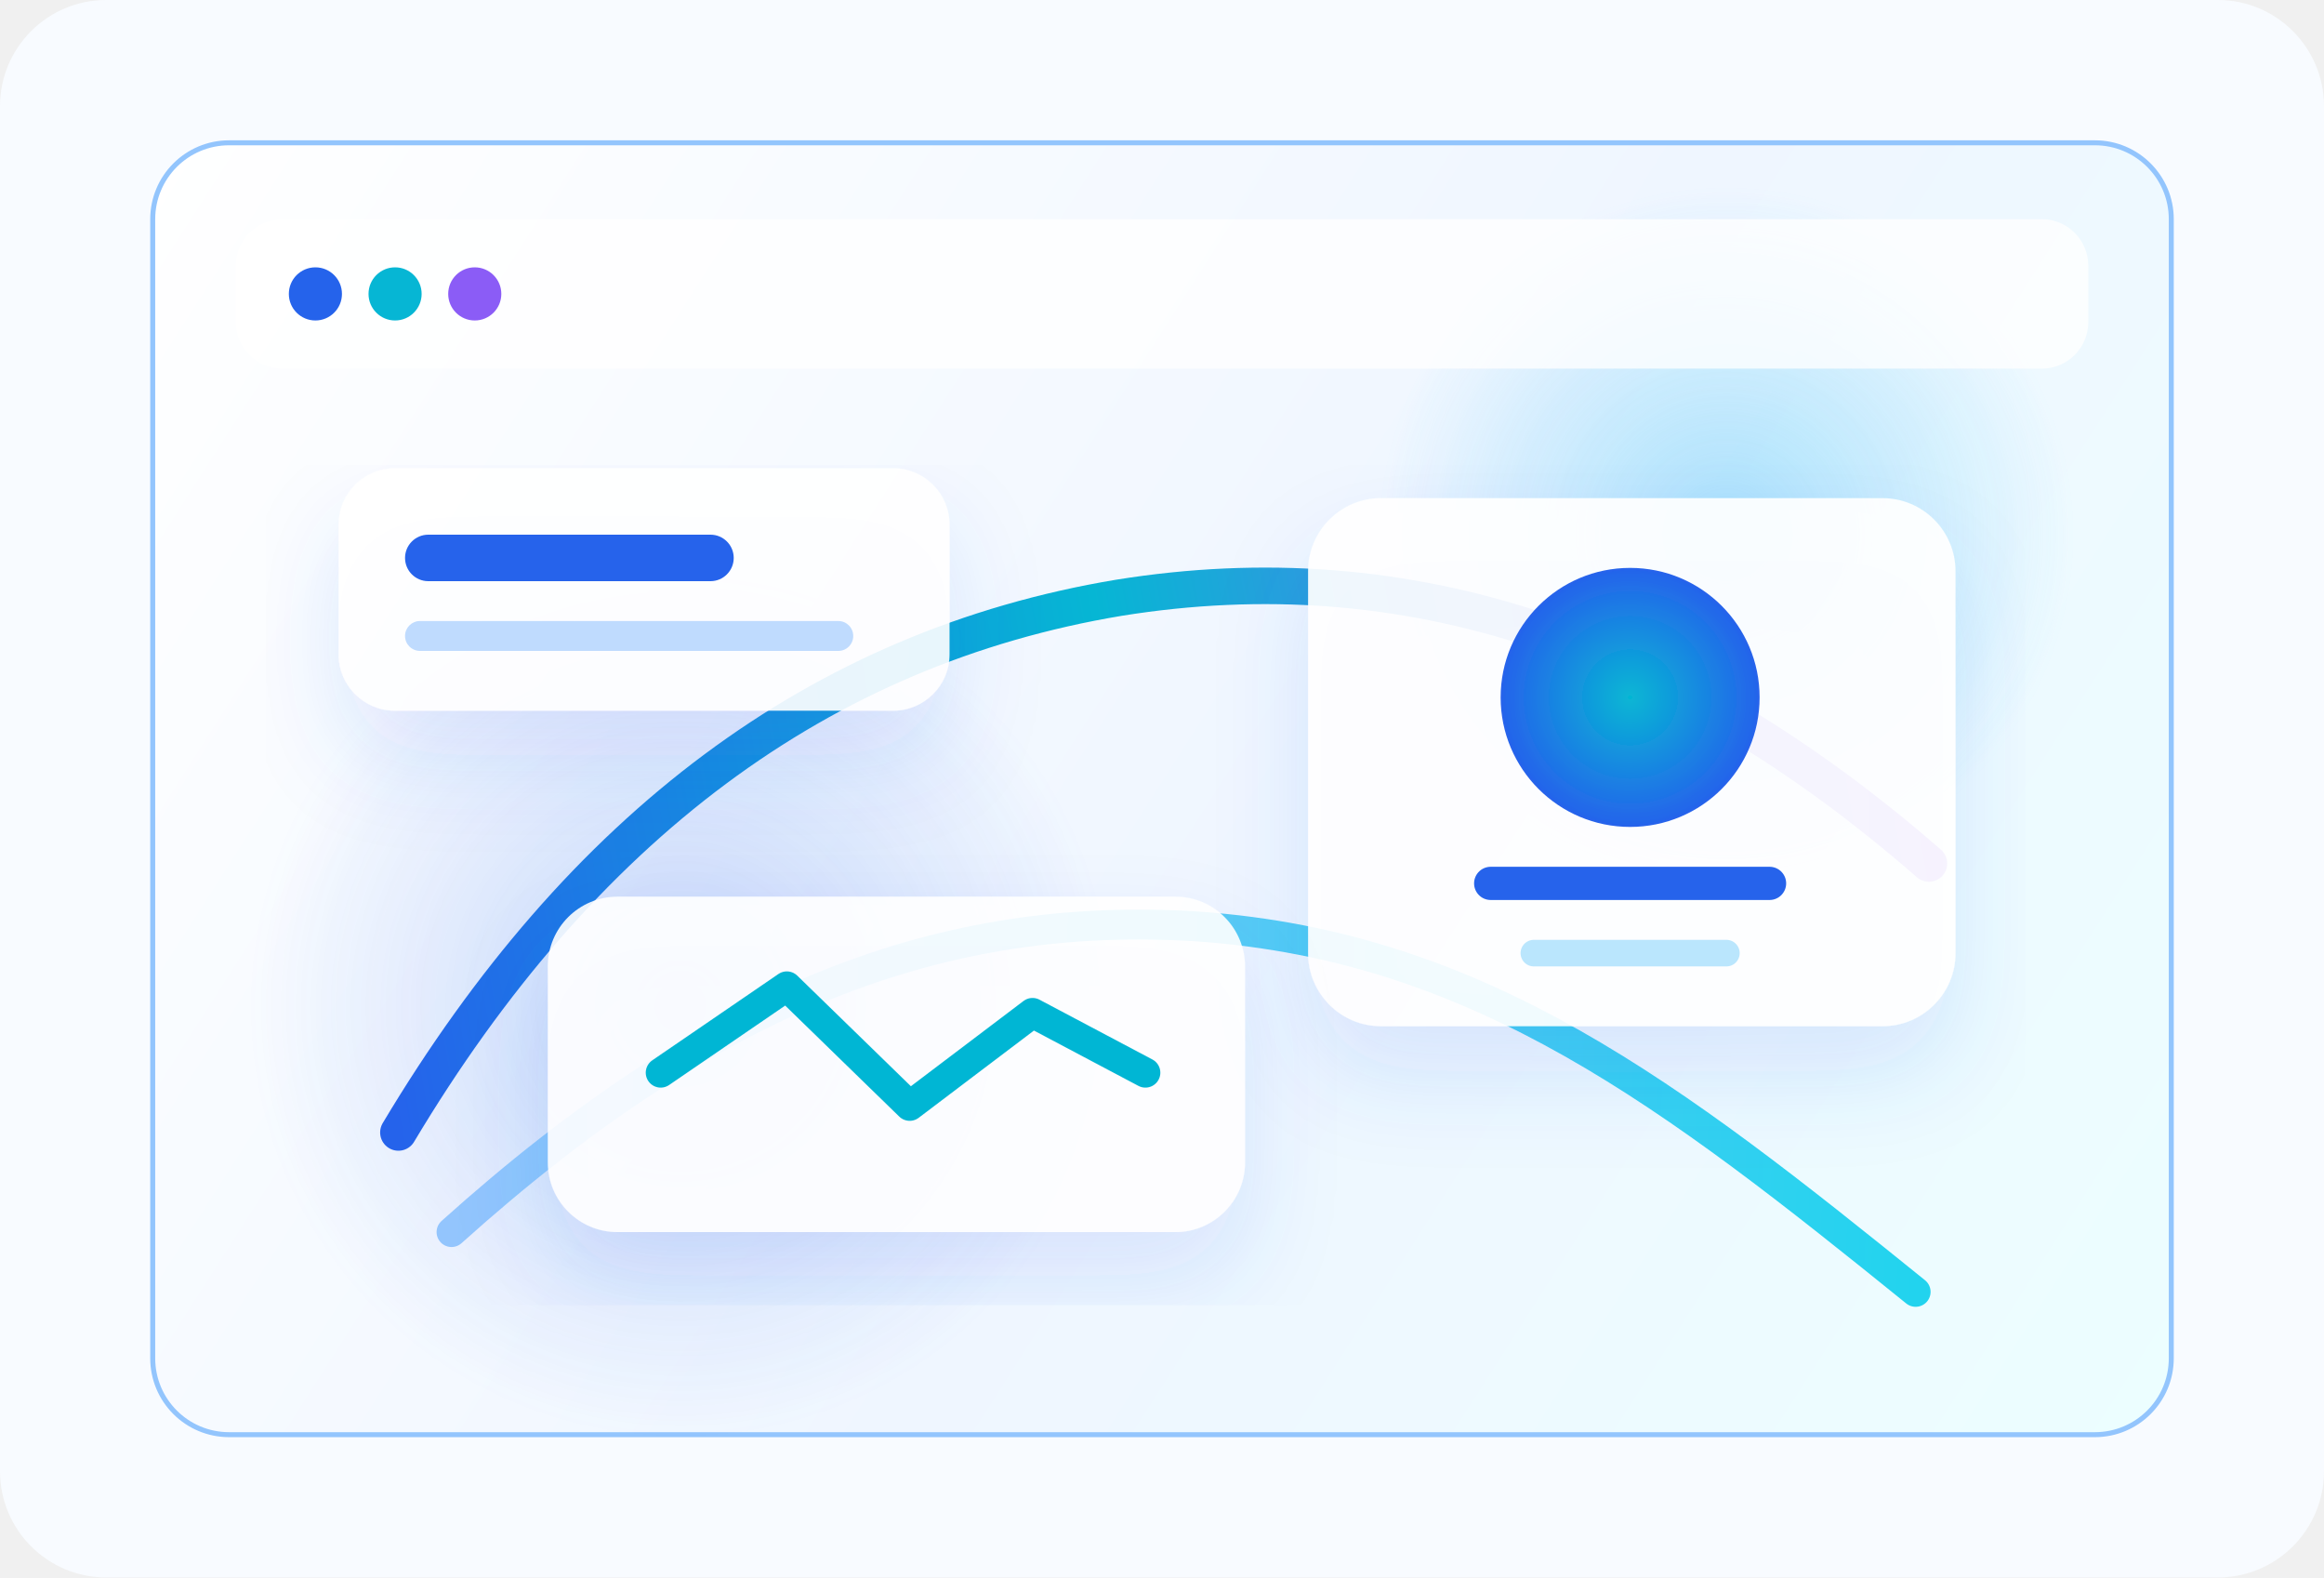
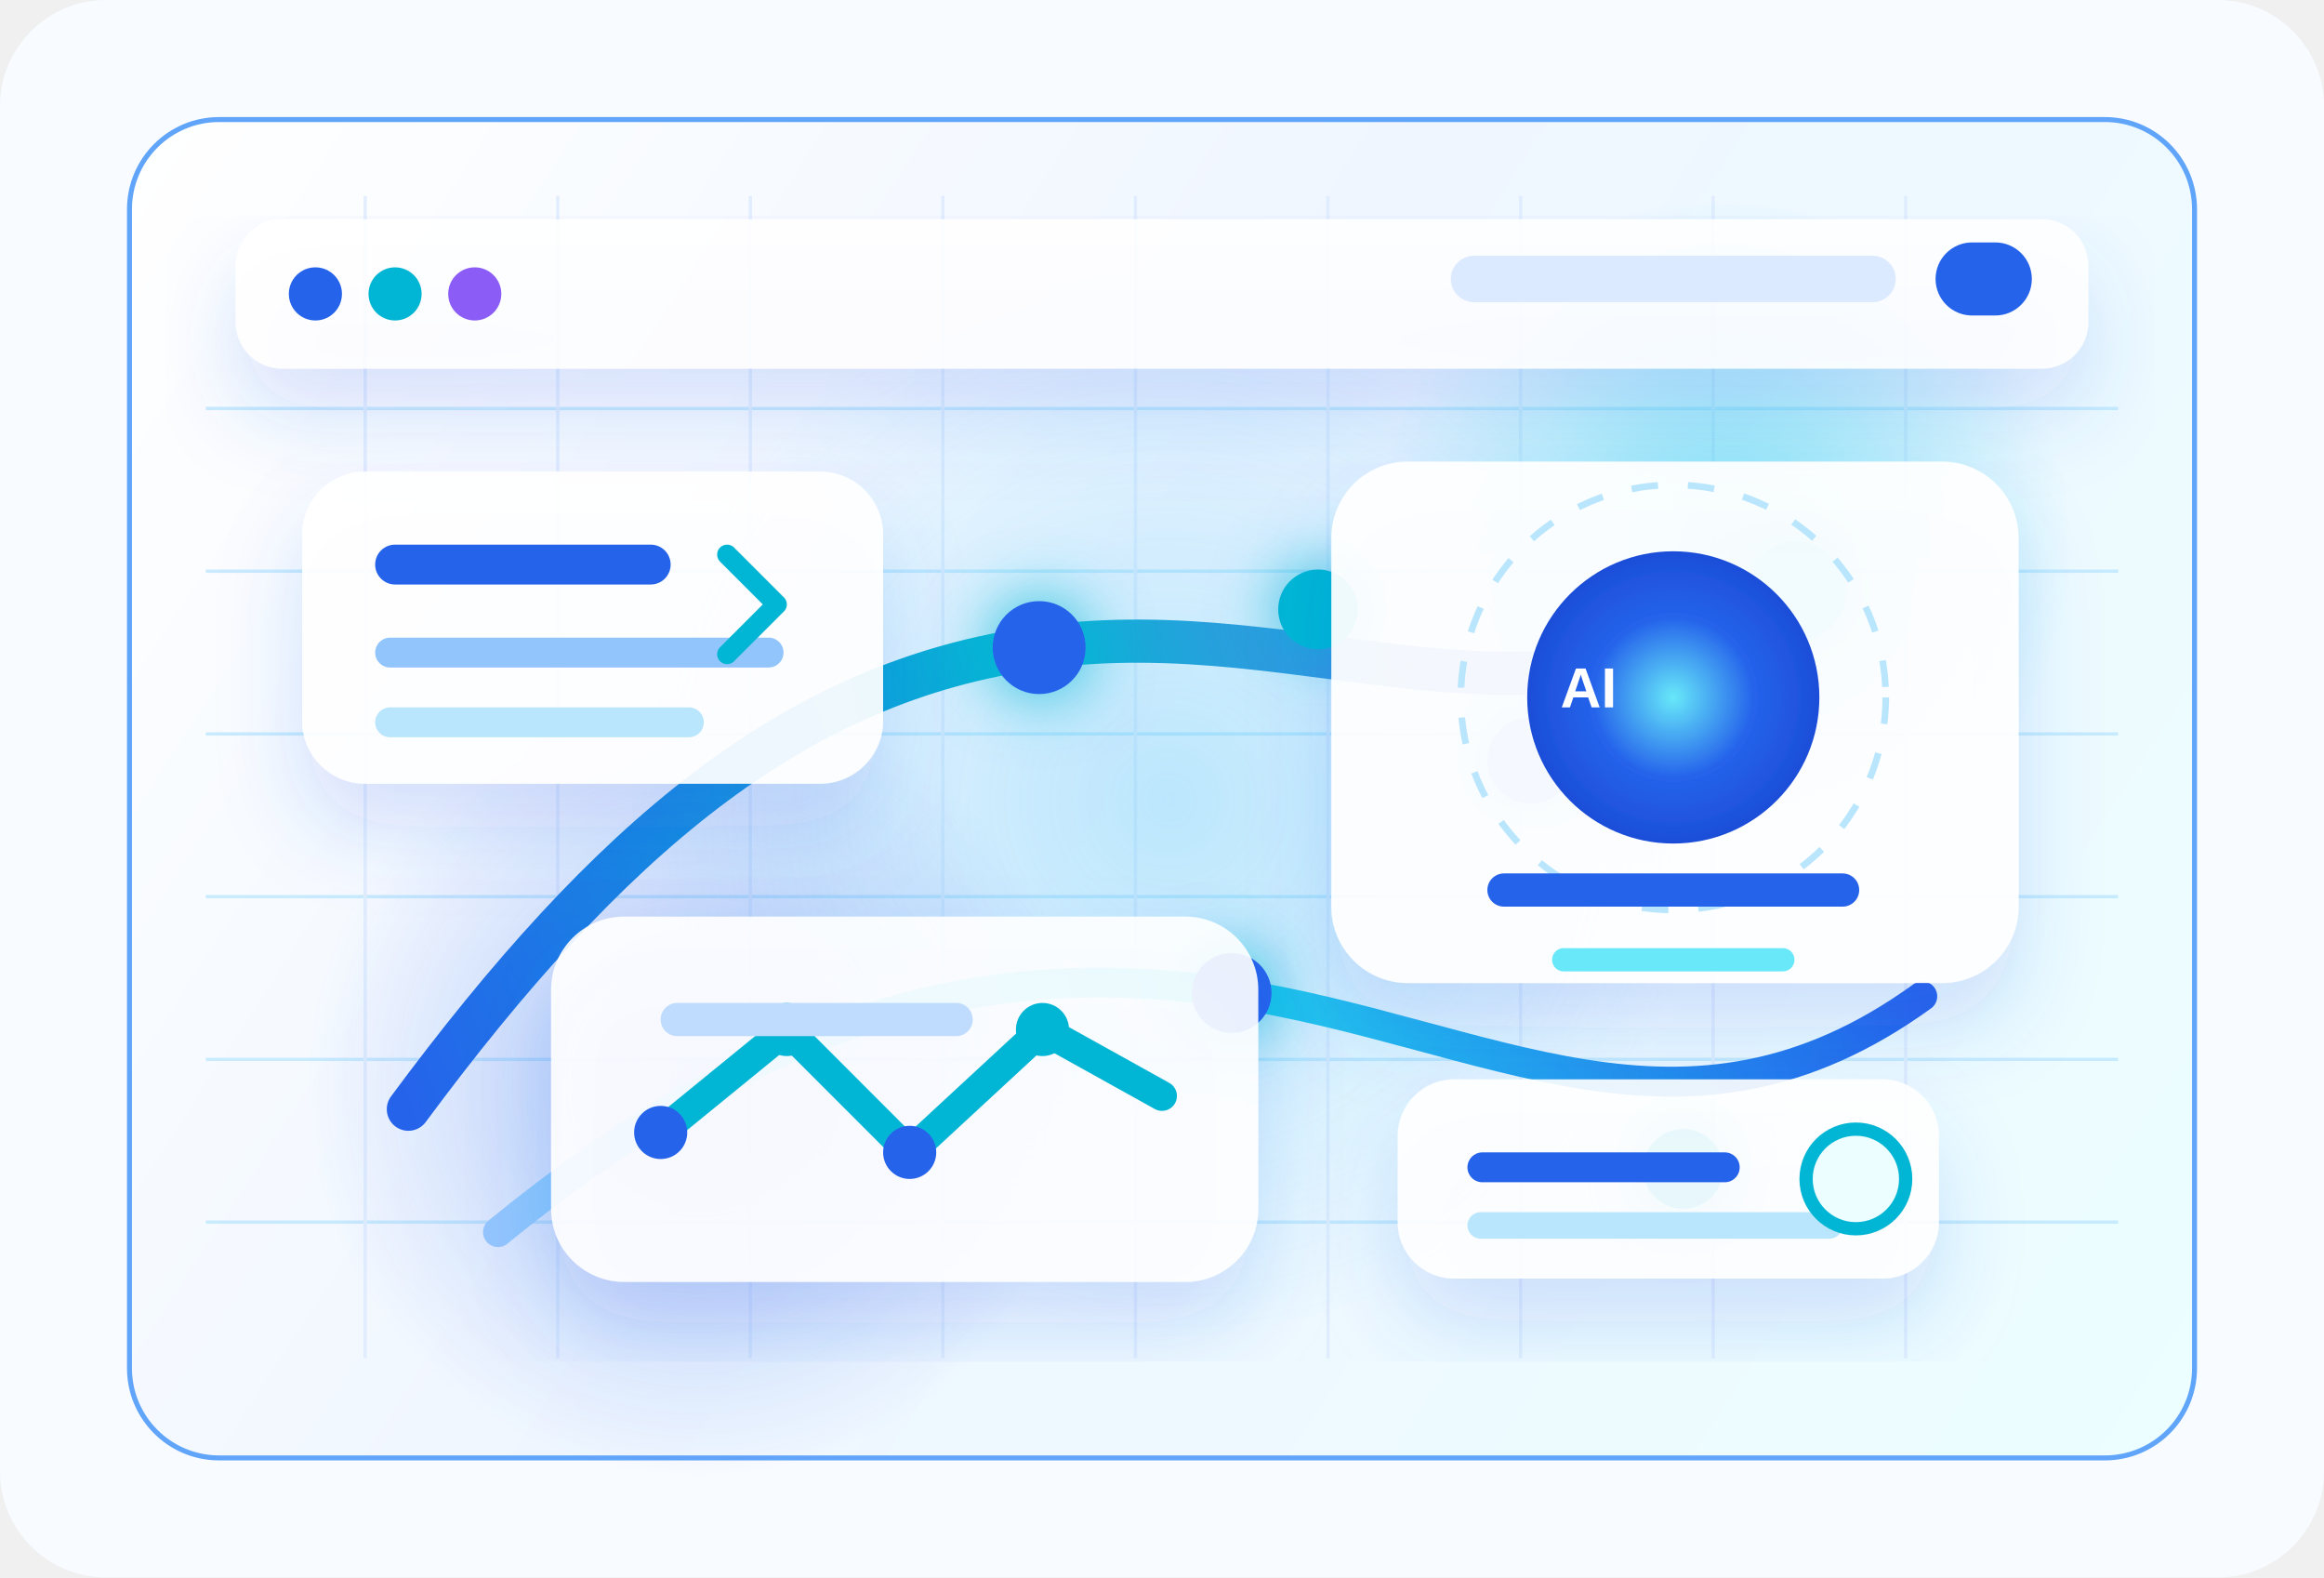
<svg xmlns="http://www.w3.org/2000/svg" width="1400" height="950" viewBox="0 0 1400 950" fill="none">
  <rect width="1400" height="950" rx="64" fill="#F8FBFF" />
-   <rect x="92" y="86" width="1216" height="778" rx="46" fill="url(#panel)" stroke="#93C5FD" stroke-width="3" />
-   <g opacity="0.7">
-     <circle cx="1040" cy="322" r="210" fill="url(#glow1)" />
-     <circle cx="410" cy="606" r="260" fill="url(#glow2)" />
+   <rect x="78" y="72" width="1244" height="806" rx="54" fill="url(#panel)" stroke="#60A5FA" stroke-width="3" />
+   <g opacity="0.75">
+     <path d="M124 246H1276M124 344H1276M124 442H1276M124 540H1276M124 638H1276M124 736H1276" stroke="#BAE6FD" stroke-width="2" />
+     <path d="M220 118V818M336 118V818M452 118V818M568 118V818M684 118V818M800 118V818M916 118V818M1032 118V818M1148 118V818" stroke="#DBEAFE" stroke-width="2" />
  </g>
-   <rect x="142" y="132" width="1116" height="90" rx="28" fill="white" fill-opacity="0.78" />
-   <circle cx="190" cy="177" r="16" fill="#2563EB" />
-   <circle cx="238" cy="177" r="16" fill="#06B6D4" />
-   <circle cx="286" cy="177" r="16" fill="#8B5CF6" />
-   <path d="M240 682C350 498 494 390 674 360C848 332 1008 386 1162 520" stroke="url(#line)" stroke-width="22" stroke-linecap="round" />
-   <path d="M272 742C430 600 568 548 722 558C892 570 1008 660 1154 778" stroke="url(#line2)" stroke-width="18" stroke-linecap="round" />
-   <g filter="url(#shadow)">
-     <rect x="204" y="282" width="368" height="146" rx="34" fill="white" fill-opacity="0.9" />
-     <rect x="244" y="322" width="198" height="28" rx="14" fill="#2563EB" />
-     <rect x="244" y="374" width="270" height="18" rx="9" fill="#BFDBFE" />
+   <circle cx="704" cy="482" r="326" fill="url(#halo)" />
+   <circle cx="1038" cy="330" r="210" fill="url(#cyanGlow)" />
+   <circle cx="420" cy="654" r="236" fill="url(#blueGlow)" />
+   <path d="M246 668C366 506 478 410 626 390C794 367 922 458 1082 356" stroke="url(#flow)" stroke-width="26" stroke-linecap="round" />
+   <path d="M300 742C452 618 586 574 742 598C898 622 1014 704 1158 600" stroke="url(#flow2)" stroke-width="18" stroke-linecap="round" />
+   <g filter="url(#glowShadow)">
+     <circle cx="626" cy="390" r="28" fill="#2563EB" />
+     <circle cx="794" cy="367" r="24" fill="#06B6D4" />
+     <circle cx="922" cy="458" r="26" fill="#60A5FA" />
+     <circle cx="1082" cy="356" r="30" fill="#22D3EE" />
+     <circle cx="742" cy="598" r="24" fill="#2563EB" />
+     <circle cx="1014" cy="704" r="24" fill="#06B6D4" />
  </g>
-   <g filter="url(#shadow)">
-     <rect x="788" y="300" width="390" height="318" rx="44" fill="white" fill-opacity="0.92" />
-     <circle cx="982" cy="420" r="78" fill="url(#orb)" />
-     <path d="M898 532H1066" stroke="#2563EB" stroke-width="20" stroke-linecap="round" />
-     <path d="M924 574H1040" stroke="#BAE6FD" stroke-width="16" stroke-linecap="round" />
+   <g filter="url(#cardShadow)">
+     <rect x="142" y="132" width="1116" height="90" rx="28" fill="white" fill-opacity="0.88" />
+     <circle cx="190" cy="177" r="16" fill="#2563EB" />
+     <circle cx="238" cy="177" r="16" fill="#06B6D4" />
+     <circle cx="286" cy="177" r="16" fill="#8B5CF6" />
+     <rect x="874" y="154" width="268" height="28" rx="14" fill="#DBEAFE" />
+     <rect x="1166" y="146" width="58" height="44" rx="22" fill="#2563EB" />
  </g>
-   <g filter="url(#shadow)">
-     <rect x="330" y="540" width="420" height="202" rx="42" fill="white" fill-opacity="0.9" />
-     <path d="M398 646L474 594L548 666L622 610L690 646" stroke="#06B6D4" stroke-width="18" stroke-linecap="round" stroke-linejoin="round" />
+   <g filter="url(#cardShadow)">
+     <rect x="182" y="284" width="350" height="188" rx="38" fill="white" fill-opacity="0.92" />
+     <rect x="226" y="328" width="178" height="24" rx="12" fill="#2563EB" />
+     <rect x="226" y="384" width="246" height="18" rx="9" fill="#93C5FD" />
+     <rect x="226" y="426" width="198" height="18" rx="9" fill="#BAE6FD" />
+     <path d="M438 334L468 364L438 394" stroke="#06B6D4" stroke-width="12" stroke-linecap="round" stroke-linejoin="round" />
+   </g>
+   <g filter="url(#cardShadow)">
+     <rect x="802" y="278" width="414" height="314" rx="46" fill="white" fill-opacity="0.93" />
+     <circle cx="1008" cy="420" r="88" fill="url(#orb)" />
+     <circle cx="1008" cy="420" r="128" stroke="#BAE6FD" stroke-width="4" stroke-dasharray="16 18" />
+     <path d="M906 536H1110" stroke="#2563EB" stroke-width="20" stroke-linecap="round" />
+     <path d="M942 578H1074" stroke="#67E8F9" stroke-width="14" stroke-linecap="round" />
+     <text x="940" y="426" fill="white" font-family="Arial, sans-serif" font-size="34" font-weight="800">AI</text>
+   </g>
+   <g filter="url(#cardShadow)">
+     <rect x="332" y="552" width="426" height="220" rx="44" fill="white" fill-opacity="0.9" />
+     <path d="M398 682L474 620L548 694L628 620L700 660" stroke="#06B6D4" stroke-width="18" stroke-linecap="round" stroke-linejoin="round" />
+     <circle cx="398" cy="682" r="16" fill="#2563EB" />
+     <circle cx="474" cy="620" r="16" fill="#06B6D4" />
+     <circle cx="548" cy="694" r="16" fill="#2563EB" />
+     <circle cx="628" cy="620" r="16" fill="#06B6D4" />
+     <rect x="398" y="604" width="188" height="20" rx="10" fill="#BFDBFE" />
+   </g>
+   <g filter="url(#cardShadow)">
+     <rect x="842" y="650" width="326" height="120" rx="34" fill="white" fill-opacity="0.9" />
+     <rect x="884" y="694" width="164" height="18" rx="9" fill="#2563EB" />
+     <rect x="884" y="730" width="226" height="16" rx="8" fill="#BAE6FD" />
+     <circle cx="1118" cy="710" r="30" fill="#ECFEFF" stroke="#06B6D4" stroke-width="8" />
  </g>
  <defs>
-     <linearGradient id="panel" x1="92" y1="86" x2="1308" y2="864" gradientUnits="userSpaceOnUse">
-       <stop stop-color="white" />
-       <stop offset="0.55" stop-color="#EFF6FF" />
+     <linearGradient id="panel" x1="78" y1="72" x2="1322" y2="878" gradientUnits="userSpaceOnUse">
+       <stop stop-color="#FFFFFF" />
+       <stop offset="0.45" stop-color="#EFF6FF" />
      <stop offset="1" stop-color="#ECFEFF" />
    </linearGradient>
-     <radialGradient id="glow1" cx="0" cy="0" r="1" gradientUnits="userSpaceOnUse" gradientTransform="translate(1040 322) rotate(90) scale(210)">
-       <stop stop-color="#38BDF8" stop-opacity="0.55" />
+     <radialGradient id="halo" cx="0" cy="0" r="1" gradientUnits="userSpaceOnUse" gradientTransform="translate(704 482) rotate(90) scale(326)">
+       <stop stop-color="#38BDF8" stop-opacity="0.28" />
      <stop offset="1" stop-color="#38BDF8" stop-opacity="0" />
    </radialGradient>
-     <radialGradient id="glow2" cx="0" cy="0" r="1" gradientUnits="userSpaceOnUse" gradientTransform="translate(410 606) rotate(90) scale(260)">
+     <radialGradient id="cyanGlow" cx="0" cy="0" r="1" gradientUnits="userSpaceOnUse" gradientTransform="translate(1038 330) rotate(90) scale(210)">
+       <stop stop-color="#22D3EE" stop-opacity="0.52" />
+       <stop offset="1" stop-color="#22D3EE" stop-opacity="0" />
+     </radialGradient>
+     <radialGradient id="blueGlow" cx="0" cy="0" r="1" gradientUnits="userSpaceOnUse" gradientTransform="translate(420 654) rotate(90) scale(236)">
      <stop stop-color="#2563EB" stop-opacity="0.34" />
      <stop offset="1" stop-color="#2563EB" stop-opacity="0" />
    </radialGradient>
-     <linearGradient id="line" x1="240" y1="682" x2="1162" y2="520" gradientUnits="userSpaceOnUse">
+     <linearGradient id="flow" x1="246" y1="668" x2="1082" y2="356" gradientUnits="userSpaceOnUse">
      <stop stop-color="#2563EB" />
      <stop offset="0.5" stop-color="#06B6D4" />
      <stop offset="1" stop-color="#8B5CF6" />
    </linearGradient>
-     <linearGradient id="line2" x1="272" y1="742" x2="1154" y2="778" gradientUnits="userSpaceOnUse">
+     <linearGradient id="flow2" x1="300" y1="742" x2="1158" y2="600" gradientUnits="userSpaceOnUse">
      <stop stop-color="#93C5FD" />
-       <stop offset="1" stop-color="#22D3EE" />
+       <stop offset="0.5" stop-color="#22D3EE" />
+       <stop offset="1" stop-color="#2563EB" />
    </linearGradient>
-     <radialGradient id="orb" cx="0" cy="0" r="1" gradientUnits="userSpaceOnUse" gradientTransform="translate(982 420) rotate(90) scale(78)">
-       <stop stop-color="#06B6D4" />
-       <stop offset="1" stop-color="#2563EB" />
+     <radialGradient id="orb" cx="0" cy="0" r="1" gradientUnits="userSpaceOnUse" gradientTransform="translate(1008 420) rotate(90) scale(88)">
+       <stop stop-color="#67E8F9" />
+       <stop offset="0.55" stop-color="#2563EB" />
+       <stop offset="1" stop-color="#1D4ED8" />
    </radialGradient>
-     <filter id="shadow" x="160" y="250" width="1060" height="536" filterUnits="userSpaceOnUse" color-interpolation-filters="sRGB">
-       <feDropShadow dx="0" dy="30" stdDeviation="28" flood-color="#2563EB" flood-opacity="0.14" />
+     <filter id="glowShadow" x="556" y="286" width="596" height="488" filterUnits="userSpaceOnUse" color-interpolation-filters="sRGB">
+       <feDropShadow dx="0" dy="0" stdDeviation="20" flood-color="#06B6D4" flood-opacity="0.9" />
+     </filter>
+     <filter id="cardShadow" x="100" y="102" width="1198" height="718" filterUnits="userSpaceOnUse" color-interpolation-filters="sRGB">
+       <feDropShadow dx="0" dy="28" stdDeviation="25" flood-color="#2563EB" flood-opacity="0.18" />
    </filter>
  </defs>
</svg>
